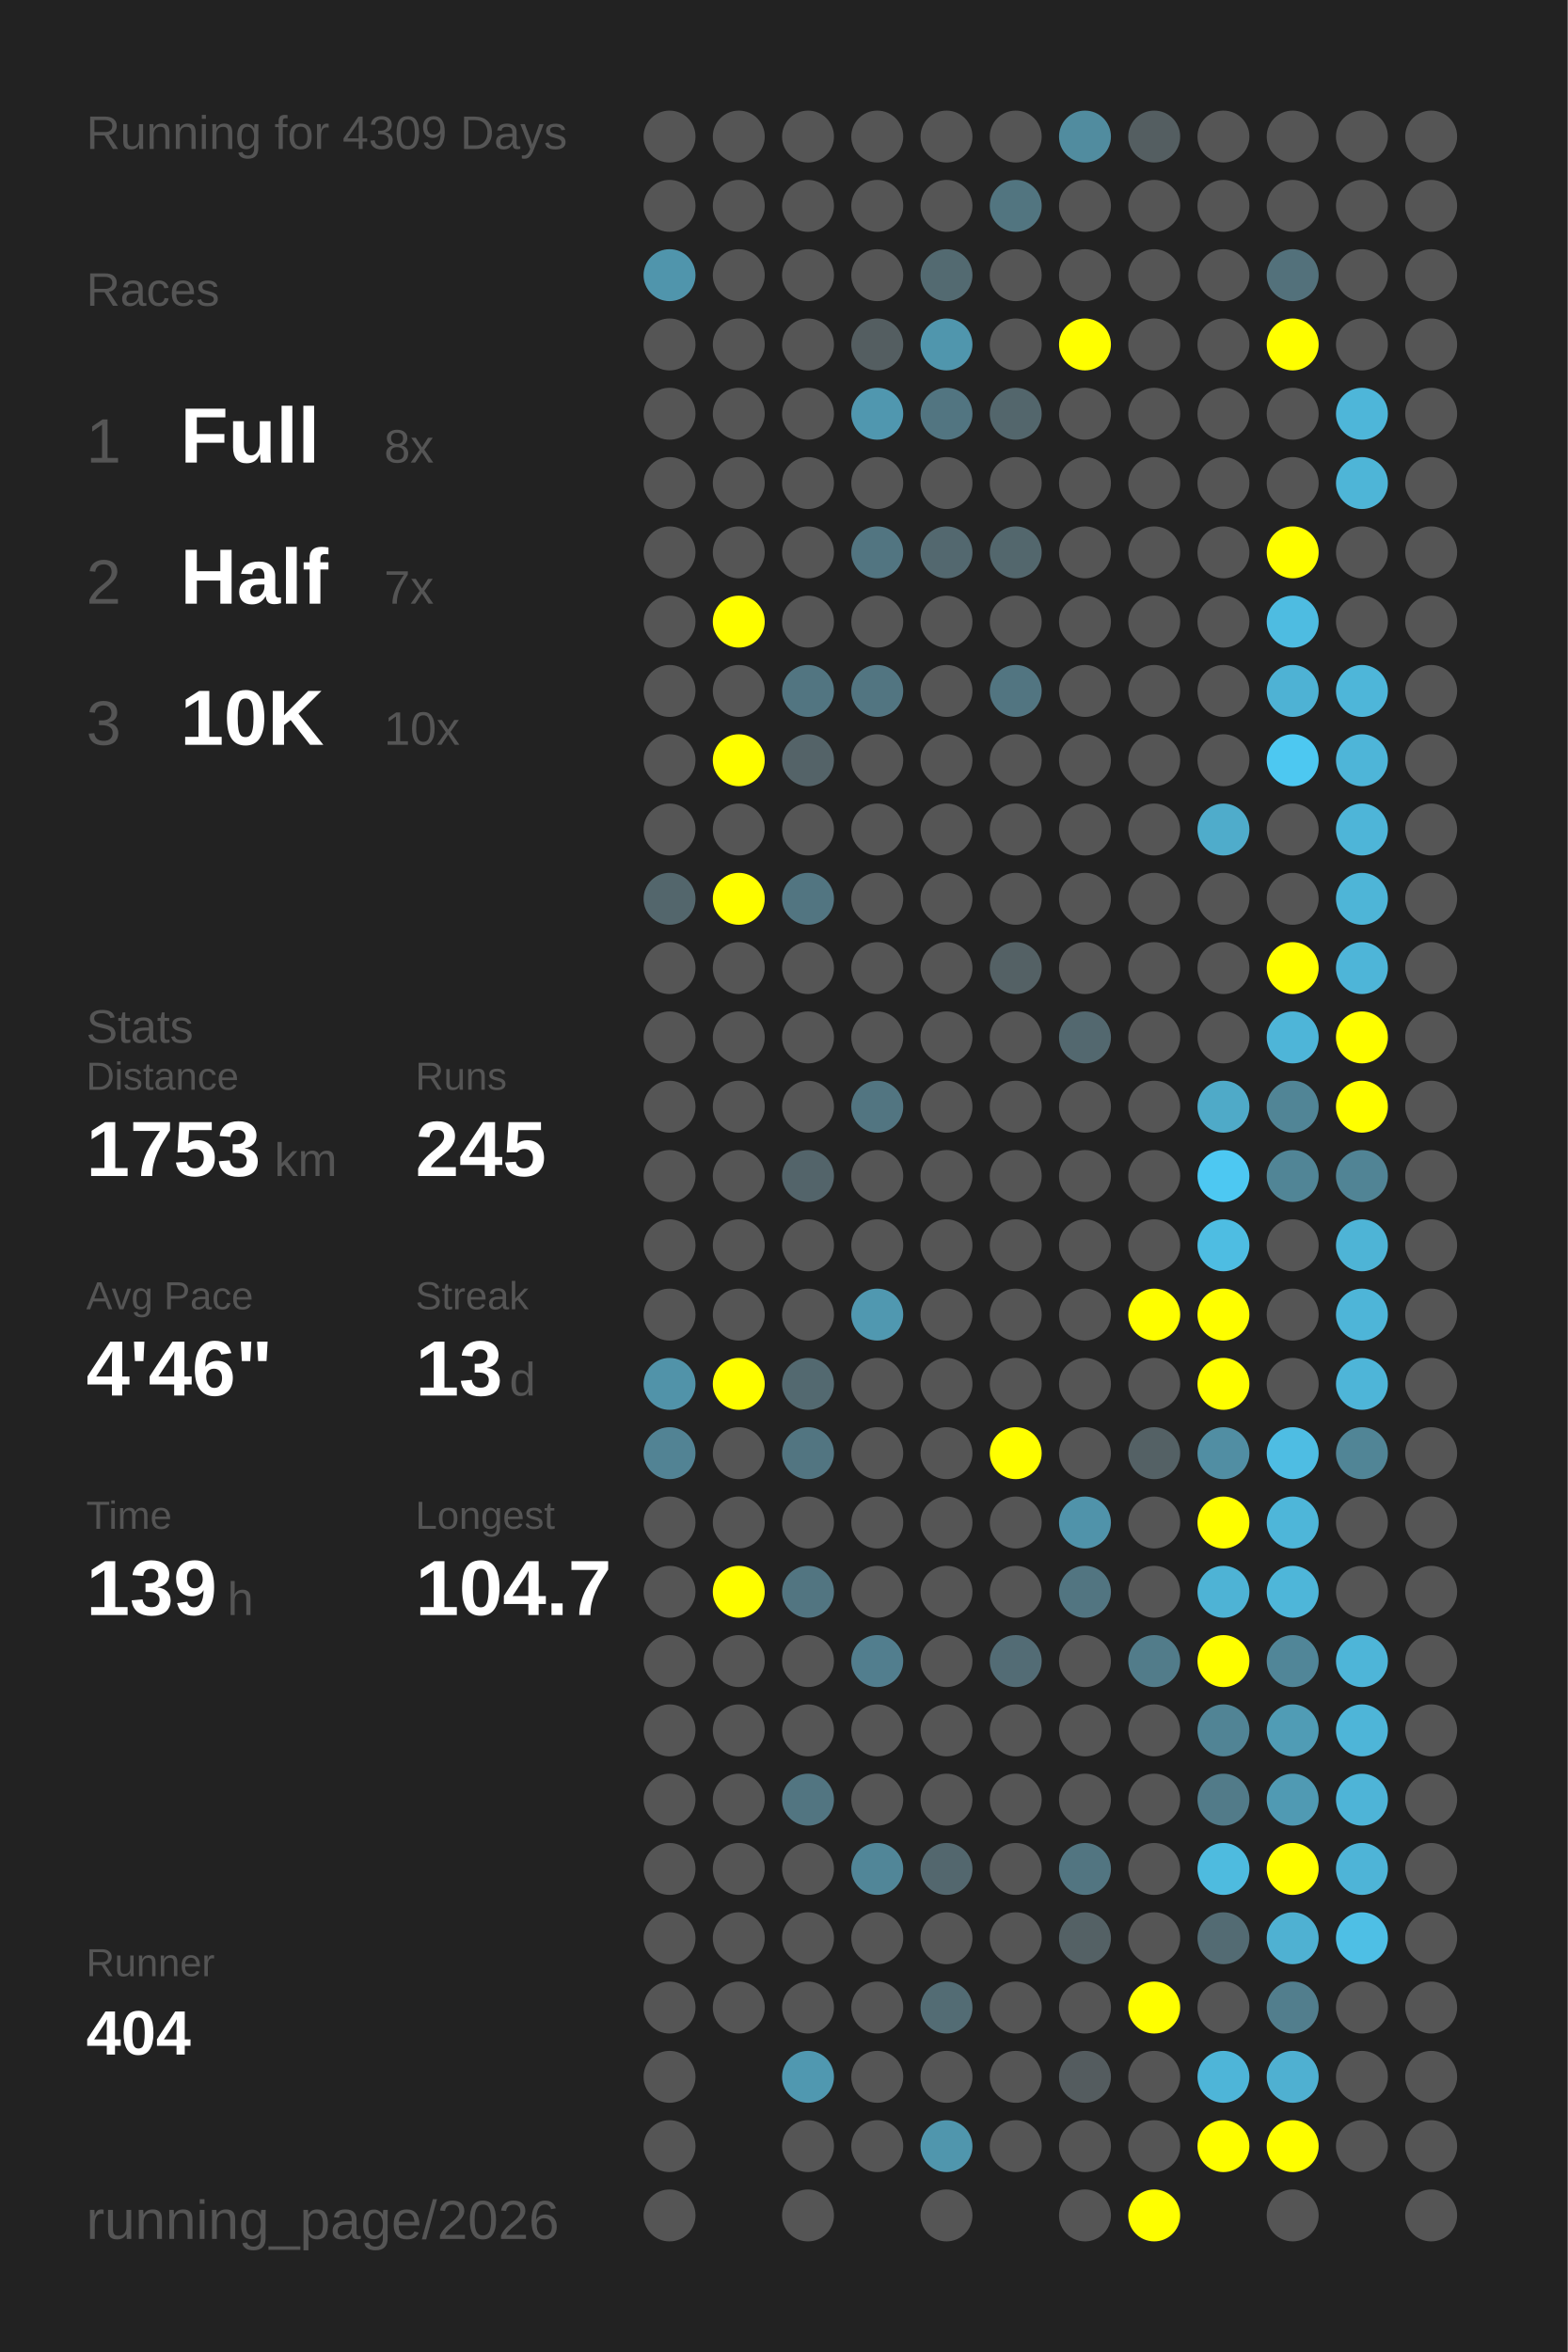
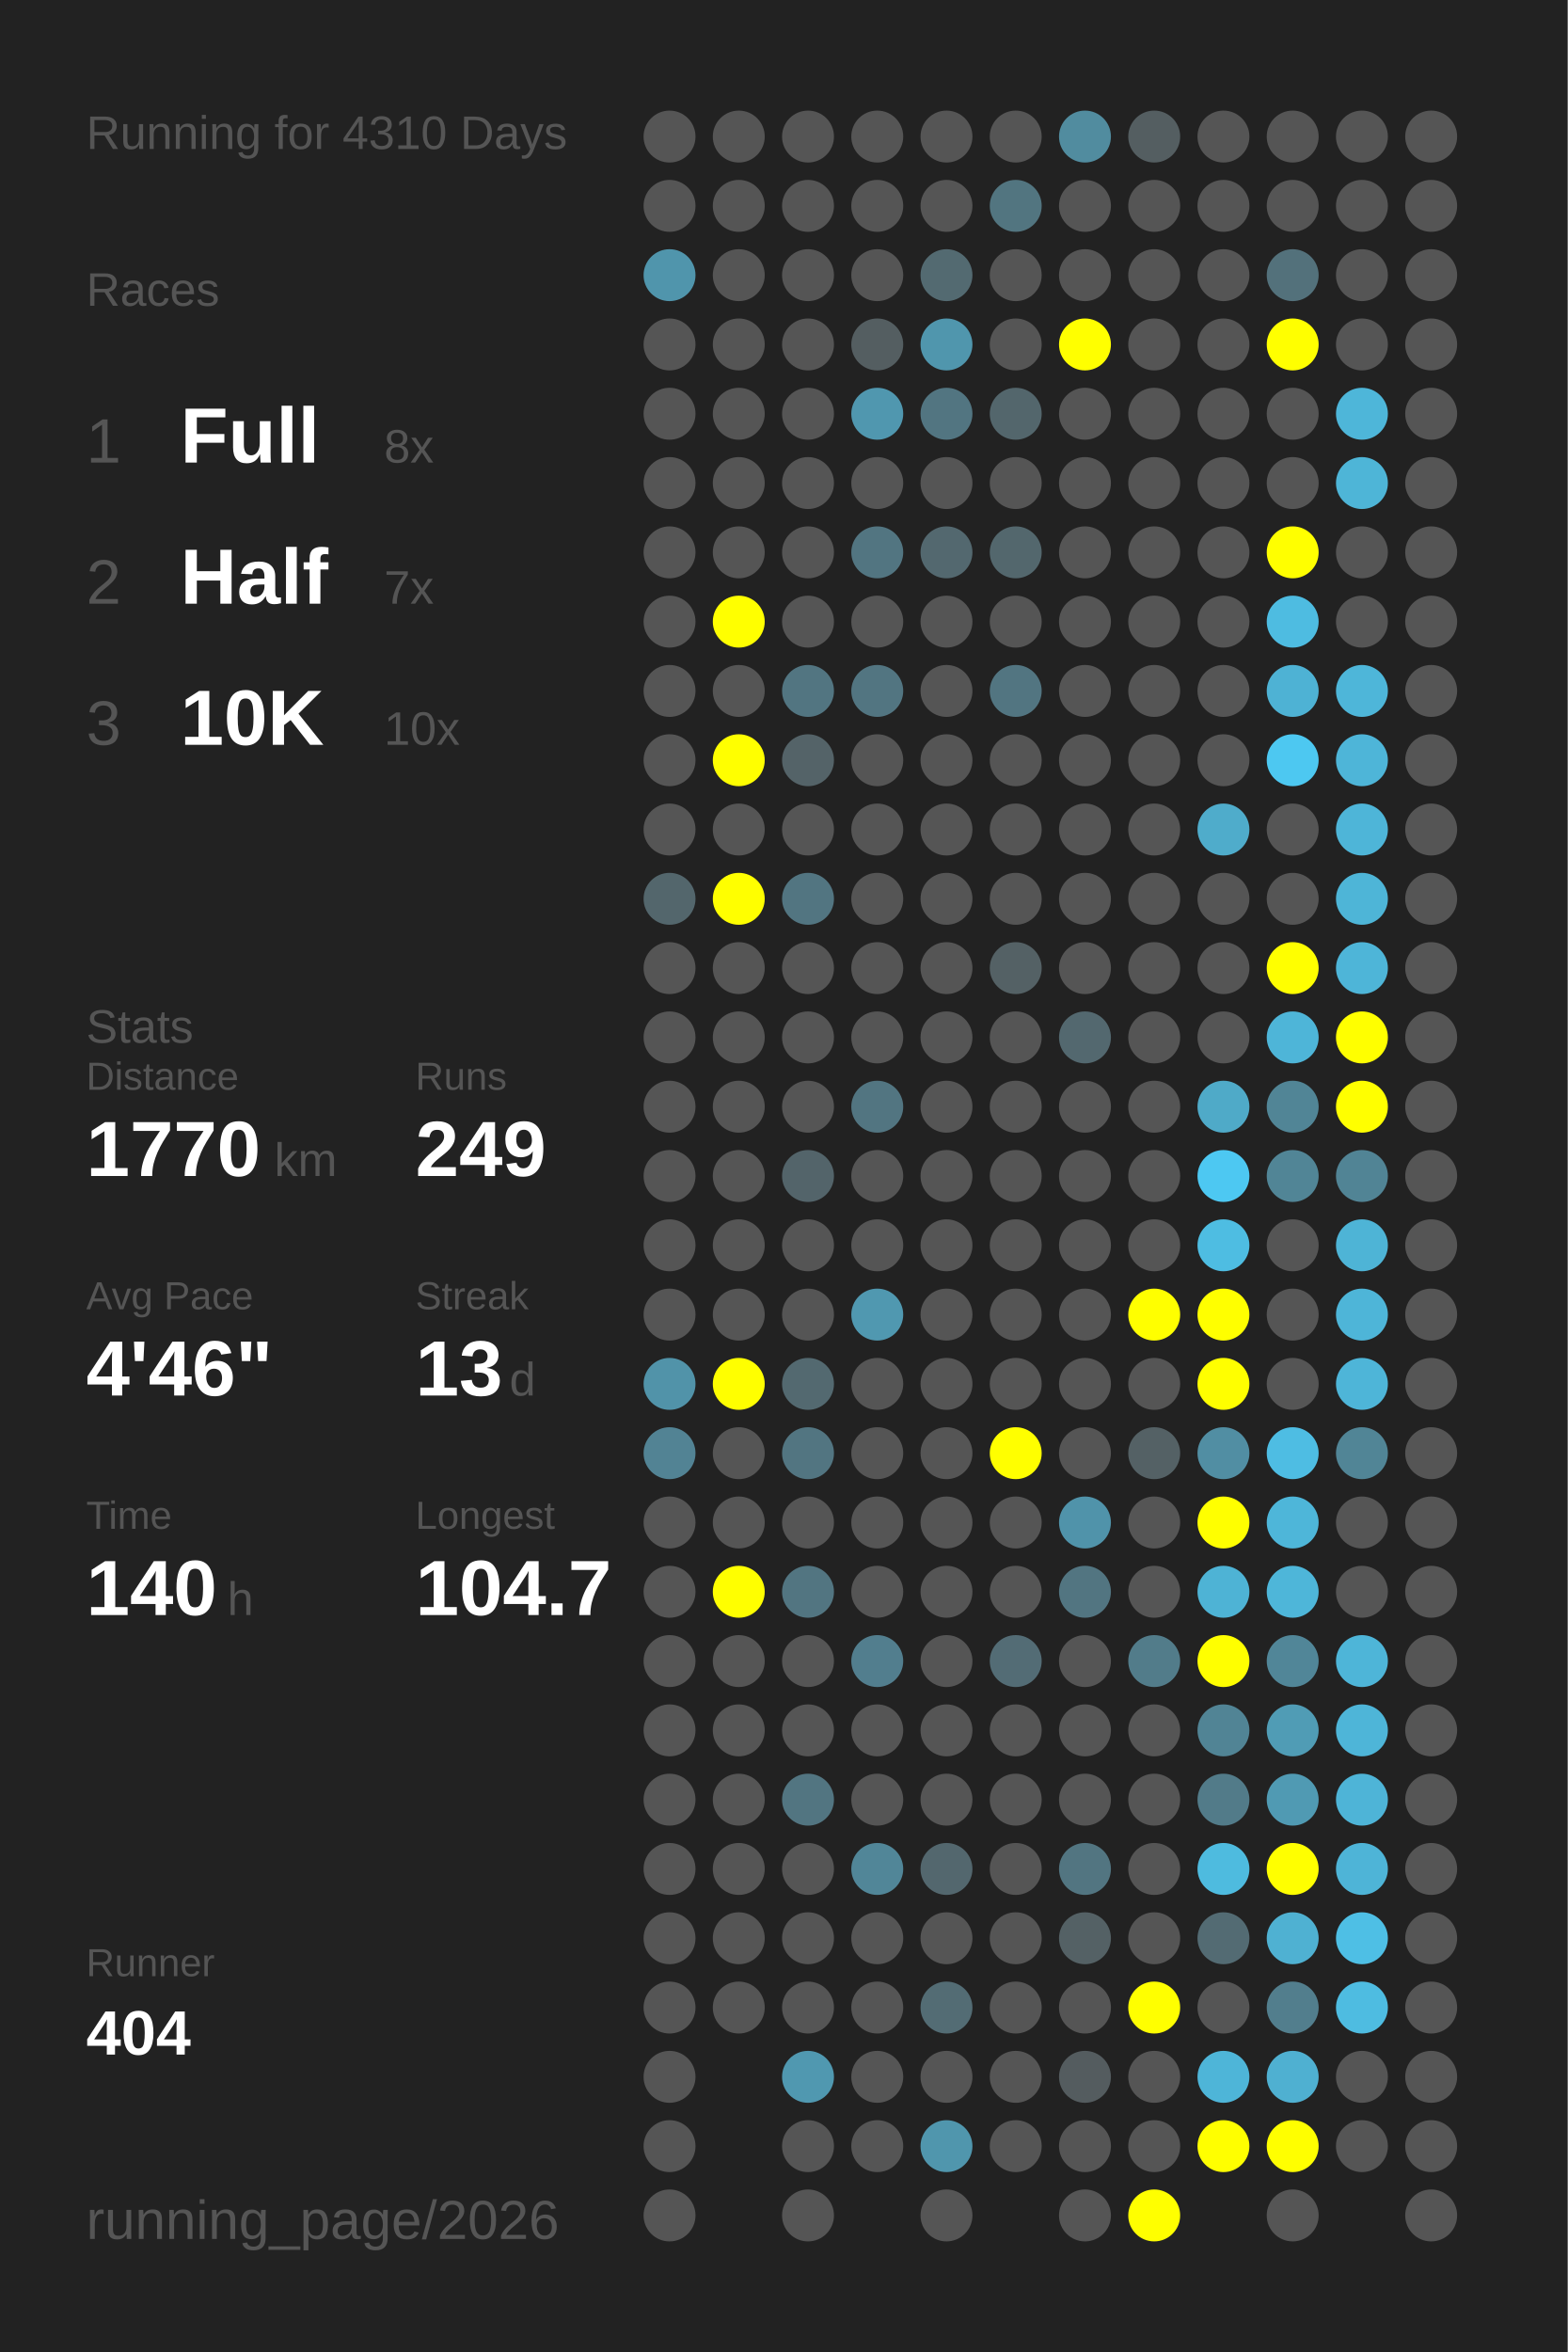
<svg xmlns="http://www.w3.org/2000/svg" baseProfile="full" height="300mm" version="1.1" viewBox="0,0,200,300" width="200mm">
  <defs />
  <rect fill="#222222" height="300" width="200" x="0" y="0" />
-   <text fill="#555555" style="font-size:6px; font-family:Arial;" x="11" y="19">Running for 4309 Days</text>
+   <text fill="#555555" style="font-size:6px; font-family:Arial;" x="11" y="19">Running for 4310 Days</text>
  <text fill="#555555" style="font-size:6px; font-family:Arial;" x="11" y="39">Races</text>
  <text fill="#555555" style="font-size:8px; font-family:Arial;" x="11" y="59">1</text>
  <text fill="#FFFFFF" style="font-size:10px; font-family:Arial; font-weight:bold;" x="23" y="59">Full</text>
  <text fill="#555555" style="font-size:6px; font-family:Arial;" x="49" y="59">8x</text>
  <text fill="#555555" style="font-size:8px; font-family:Arial;" x="11" y="77">2</text>
  <text fill="#FFFFFF" style="font-size:10px; font-family:Arial; font-weight:bold;" x="23" y="77">Half</text>
  <text fill="#555555" style="font-size:6px; font-family:Arial;" x="49" y="77">7x</text>
  <text fill="#555555" style="font-size:8px; font-family:Arial;" x="11" y="95">3</text>
  <text fill="#FFFFFF" style="font-size:10px; font-family:Arial; font-weight:bold;" x="23" y="95">10K</text>
  <text fill="#555555" style="font-size:6px; font-family:Arial;" x="49" y="95">10x</text>
  <text fill="#555555" style="font-size:6px; font-family:Arial;" x="11" y="133">Stats</text>
  <text fill="#555555" style="font-size:5px; font-family:Arial;" x="11" y="139">Distance</text>
-   <text fill="#FFFFFF" style="font-size:10px; font-family:Arial; font-weight:bold;" x="11" y="150">1753</text>
+   <text fill="#FFFFFF" style="font-size:10px; font-family:Arial; font-weight:bold;" x="11" y="150">1770</text>
  <text fill="#555555" style="font-size:6px; font-family:Arial;" x="35" y="150">km</text>
  <text fill="#555555" style="font-size:5px; font-family:Arial;" x="53" y="139">Runs</text>
-   <text fill="#FFFFFF" style="font-size:10px; font-family:Arial; font-weight:bold;" x="53" y="150">245</text>
+   <text fill="#FFFFFF" style="font-size:10px; font-family:Arial; font-weight:bold;" x="53" y="150">249</text>
  <text fill="#555555" style="font-size:5px; font-family:Arial;" x="11" y="167">Avg Pace</text>
  <text fill="#FFFFFF" style="font-size:10px; font-family:Arial; font-weight:bold;" x="11" y="178">4'46"</text>
  <text fill="#555555" style="font-size:5px; font-family:Arial;" x="53" y="167">Streak</text>
  <text fill="#FFFFFF" style="font-size:10px; font-family:Arial; font-weight:bold;" x="53" y="178">13</text>
  <text fill="#555555" style="font-size:6px; font-family:Arial;" x="65" y="178">d</text>
  <text fill="#555555" style="font-size:5px; font-family:Arial;" x="11" y="195">Time</text>
-   <text fill="#FFFFFF" style="font-size:10px; font-family:Arial; font-weight:bold;" x="11" y="206">139</text>
+   <text fill="#FFFFFF" style="font-size:10px; font-family:Arial; font-weight:bold;" x="11" y="206">140</text>
  <text fill="#555555" style="font-size:6px; font-family:Arial;" x="29" y="206">h</text>
  <text fill="#555555" style="font-size:5px; font-family:Arial;" x="53" y="195">Longest</text>
  <text fill="#FFFFFF" style="font-size:10px; font-family:Arial; font-weight:bold;" x="53" y="206">104.7</text>
  <text fill="#555555" style="font-size:5px; font-family:Arial;" x="11" y="252.065">Runner</text>
  <text fill="#FFFFFF" style="font-size:8px; font-family:Arial; font-weight:bold;" x="11" y="262.065">404</text>
  <text fill="#555555" style="font-size:7px; font-family:Arial;" x="11" y="285.581">running_page/2026</text>
  <circle cx="85.417" cy="17.419" fill="#555555" r="3.312" />
  <circle cx="85.417" cy="26.258" fill="#555555" r="3.312" />
  <circle cx="85.417" cy="35.097" fill="#5095ac" r="3.312" />
  <circle cx="85.417" cy="43.935" fill="#555555" r="3.312" />
  <circle cx="85.417" cy="52.774" fill="#555555" r="3.312" />
  <circle cx="85.417" cy="61.613" fill="#555555" r="3.312" />
  <circle cx="85.417" cy="70.452" fill="#555555" r="3.312" />
  <circle cx="85.417" cy="79.29" fill="#555555" r="3.312" />
  <circle cx="85.417" cy="88.129" fill="#555555" r="3.312" />
  <circle cx="85.417" cy="96.968" fill="#555555" r="3.312" />
  <circle cx="85.417" cy="105.806" fill="#555555" r="3.312" />
  <circle cx="85.417" cy="114.645" fill="#53666c" r="3.312" />
  <circle cx="85.417" cy="123.484" fill="#555555" r="3.312" />
  <circle cx="85.417" cy="132.323" fill="#555555" r="3.312" />
  <circle cx="85.417" cy="141.161" fill="#555555" r="3.312" />
  <circle cx="85.417" cy="150" fill="#555555" r="3.312" />
  <circle cx="85.417" cy="158.839" fill="#555555" r="3.312" />
  <circle cx="85.417" cy="167.677" fill="#555555" r="3.312" />
  <circle cx="85.417" cy="176.516" fill="#5193a9" r="3.312" />
  <circle cx="85.417" cy="185.355" fill="#528394" r="3.312" />
  <circle cx="85.417" cy="194.194" fill="#555555" r="3.312" />
  <circle cx="85.417" cy="203.032" fill="#555555" r="3.312" />
  <circle cx="85.417" cy="211.871" fill="#555555" r="3.312" />
  <circle cx="85.417" cy="220.71" fill="#555555" r="3.312" />
  <circle cx="85.417" cy="229.548" fill="#555555" r="3.312" />
  <circle cx="85.417" cy="238.387" fill="#555555" r="3.312" />
  <circle cx="85.417" cy="247.226" fill="#555555" r="3.312" />
  <circle cx="85.417" cy="256.065" fill="#555555" r="3.312" />
  <circle cx="85.417" cy="264.903" fill="#555555" r="3.312" />
  <circle cx="85.417" cy="273.742" fill="#555555" r="3.312" />
  <circle cx="85.417" cy="282.581" fill="#555555" r="3.312" />
  <circle cx="94.25" cy="17.419" fill="#555555" r="3.312" />
  <circle cx="94.25" cy="26.258" fill="#555555" r="3.312" />
  <circle cx="94.25" cy="35.097" fill="#555555" r="3.312" />
  <circle cx="94.25" cy="43.935" fill="#555555" r="3.312" />
  <circle cx="94.25" cy="52.774" fill="#555555" r="3.312" />
  <circle cx="94.25" cy="61.613" fill="#555555" r="3.312" />
  <circle cx="94.25" cy="70.452" fill="#555555" r="3.312" />
  <circle cx="94.25" cy="79.29" fill="#FFFF00" r="3.312" />
  <circle cx="94.25" cy="88.129" fill="#555555" r="3.312" />
  <circle cx="94.25" cy="96.968" fill="#FFFF00" r="3.312" />
  <circle cx="94.25" cy="105.806" fill="#555555" r="3.312" />
  <circle cx="94.25" cy="114.645" fill="#FFFF00" r="3.312" />
  <circle cx="94.25" cy="123.484" fill="#555555" r="3.312" />
  <circle cx="94.25" cy="132.323" fill="#555555" r="3.312" />
  <circle cx="94.25" cy="141.161" fill="#555555" r="3.312" />
  <circle cx="94.25" cy="150" fill="#555555" r="3.312" />
  <circle cx="94.25" cy="158.839" fill="#555555" r="3.312" />
  <circle cx="94.25" cy="167.677" fill="#555555" r="3.312" />
  <circle cx="94.25" cy="176.516" fill="#FFFF00" r="3.312" />
  <circle cx="94.25" cy="185.355" fill="#555555" r="3.312" />
  <circle cx="94.25" cy="194.194" fill="#555555" r="3.312" />
  <circle cx="94.25" cy="203.032" fill="#FFFF00" r="3.312" />
  <circle cx="94.25" cy="211.871" fill="#555555" r="3.312" />
  <circle cx="94.25" cy="220.71" fill="#555555" r="3.312" />
  <circle cx="94.25" cy="229.548" fill="#555555" r="3.312" />
  <circle cx="94.25" cy="238.387" fill="#555555" r="3.312" />
  <circle cx="94.25" cy="247.226" fill="#555555" r="3.312" />
  <circle cx="94.25" cy="256.065" fill="#555555" r="3.312" />
  <circle cx="103.083" cy="17.419" fill="#555555" r="3.312" />
  <circle cx="103.083" cy="26.258" fill="#555555" r="3.312" />
  <circle cx="103.083" cy="35.097" fill="#555555" r="3.312" />
  <circle cx="103.083" cy="43.935" fill="#555555" r="3.312" />
  <circle cx="103.083" cy="52.774" fill="#555555" r="3.312" />
  <circle cx="103.083" cy="61.613" fill="#555555" r="3.312" />
  <circle cx="103.083" cy="70.452" fill="#555555" r="3.312" />
  <circle cx="103.083" cy="79.29" fill="#555555" r="3.312" />
  <circle cx="103.083" cy="88.129" fill="#527581" r="3.312" />
  <circle cx="103.083" cy="96.968" fill="#546368" r="3.312" />
  <circle cx="103.083" cy="105.806" fill="#555555" r="3.312" />
  <circle cx="103.083" cy="114.645" fill="#527581" r="3.312" />
  <circle cx="103.083" cy="123.484" fill="#555555" r="3.312" />
  <circle cx="103.083" cy="132.323" fill="#555555" r="3.312" />
  <circle cx="103.083" cy="141.161" fill="#555555" r="3.312" />
  <circle cx="103.083" cy="150" fill="#53646a" r="3.312" />
  <circle cx="103.083" cy="158.839" fill="#555555" r="3.312" />
  <circle cx="103.083" cy="167.677" fill="#555555" r="3.312" />
  <circle cx="103.083" cy="176.516" fill="#536970" r="3.312" />
  <circle cx="103.083" cy="185.355" fill="#527581" r="3.312" />
  <circle cx="103.083" cy="194.194" fill="#555555" r="3.312" />
  <circle cx="103.083" cy="203.032" fill="#527581" r="3.312" />
  <circle cx="103.083" cy="211.871" fill="#555555" r="3.312" />
  <circle cx="103.083" cy="220.71" fill="#555555" r="3.312" />
  <circle cx="103.083" cy="229.548" fill="#527581" r="3.312" />
  <circle cx="103.083" cy="238.387" fill="#555555" r="3.312" />
  <circle cx="103.083" cy="247.226" fill="#555555" r="3.312" />
  <circle cx="103.083" cy="256.065" fill="#555555" r="3.312" />
  <circle cx="103.083" cy="264.903" fill="#5098b0" r="3.312" />
  <circle cx="103.083" cy="273.742" fill="#555555" r="3.312" />
  <circle cx="103.083" cy="282.581" fill="#555555" r="3.312" />
  <circle cx="111.917" cy="17.419" fill="#555555" r="3.312" />
  <circle cx="111.917" cy="26.258" fill="#555555" r="3.312" />
  <circle cx="111.917" cy="35.097" fill="#555555" r="3.312" />
  <circle cx="111.917" cy="43.935" fill="#545e61" r="3.312" />
  <circle cx="111.917" cy="52.774" fill="#5097af" r="3.312" />
  <circle cx="111.917" cy="61.613" fill="#555555" r="3.312" />
  <circle cx="111.917" cy="70.452" fill="#527581" r="3.312" />
  <circle cx="111.917" cy="79.29" fill="#555555" r="3.312" />
  <circle cx="111.917" cy="88.129" fill="#527581" r="3.312" />
  <circle cx="111.917" cy="96.968" fill="#555555" r="3.312" />
  <circle cx="111.917" cy="105.806" fill="#555555" r="3.312" />
  <circle cx="111.917" cy="114.645" fill="#555555" r="3.312" />
  <circle cx="111.917" cy="123.484" fill="#555555" r="3.312" />
  <circle cx="111.917" cy="132.323" fill="#555555" r="3.312" />
  <circle cx="111.917" cy="141.161" fill="#527581" r="3.312" />
  <circle cx="111.917" cy="150" fill="#555555" r="3.312" />
  <circle cx="111.917" cy="158.839" fill="#555555" r="3.312" />
  <circle cx="111.917" cy="167.677" fill="#5098b0" r="3.312" />
  <circle cx="111.917" cy="176.516" fill="#555555" r="3.312" />
  <circle cx="111.917" cy="185.355" fill="#555555" r="3.312" />
  <circle cx="111.917" cy="194.194" fill="#555555" r="3.312" />
  <circle cx="111.917" cy="203.032" fill="#555555" r="3.312" />
  <circle cx="111.917" cy="211.871" fill="#527e8e" r="3.312" />
  <circle cx="111.917" cy="220.71" fill="#555555" r="3.312" />
  <circle cx="111.917" cy="229.548" fill="#555555" r="3.312" />
  <circle cx="111.917" cy="238.387" fill="#518698" r="3.312" />
  <circle cx="111.917" cy="247.226" fill="#555555" r="3.312" />
  <circle cx="111.917" cy="256.065" fill="#555555" r="3.312" />
  <circle cx="111.917" cy="264.903" fill="#555555" r="3.312" />
  <circle cx="111.917" cy="273.742" fill="#555555" r="3.312" />
  <circle cx="120.75" cy="17.419" fill="#555555" r="3.312" />
  <circle cx="120.75" cy="26.258" fill="#555555" r="3.312" />
  <circle cx="120.75" cy="35.097" fill="#536a71" r="3.312" />
  <circle cx="120.75" cy="43.935" fill="#5096ad" r="3.312" />
  <circle cx="120.75" cy="52.774" fill="#527581" r="3.312" />
  <circle cx="120.75" cy="61.613" fill="#555555" r="3.312" />
  <circle cx="120.75" cy="70.452" fill="#53686f" r="3.312" />
  <circle cx="120.75" cy="79.29" fill="#555555" r="3.312" />
  <circle cx="120.75" cy="88.129" fill="#555555" r="3.312" />
  <circle cx="120.75" cy="96.968" fill="#555555" r="3.312" />
  <circle cx="120.75" cy="105.806" fill="#555555" r="3.312" />
  <circle cx="120.75" cy="114.645" fill="#555555" r="3.312" />
  <circle cx="120.75" cy="123.484" fill="#555555" r="3.312" />
  <circle cx="120.75" cy="132.323" fill="#555555" r="3.312" />
  <circle cx="120.75" cy="141.161" fill="#555555" r="3.312" />
  <circle cx="120.75" cy="150" fill="#555555" r="3.312" />
  <circle cx="120.75" cy="158.839" fill="#555555" r="3.312" />
  <circle cx="120.75" cy="167.677" fill="#555555" r="3.312" />
  <circle cx="120.75" cy="176.516" fill="#555555" r="3.312" />
  <circle cx="120.75" cy="185.355" fill="#555555" r="3.312" />
  <circle cx="120.75" cy="194.194" fill="#555555" r="3.312" />
  <circle cx="120.75" cy="203.032" fill="#555555" r="3.312" />
  <circle cx="120.75" cy="211.871" fill="#555555" r="3.312" />
  <circle cx="120.75" cy="220.71" fill="#555555" r="3.312" />
  <circle cx="120.75" cy="229.548" fill="#555555" r="3.312" />
  <circle cx="120.75" cy="238.387" fill="#53676e" r="3.312" />
  <circle cx="120.75" cy="247.226" fill="#555555" r="3.312" />
  <circle cx="120.75" cy="256.065" fill="#536c74" r="3.312" />
  <circle cx="120.75" cy="264.903" fill="#555555" r="3.312" />
  <circle cx="120.75" cy="273.742" fill="#5096ad" r="3.312" />
  <circle cx="120.75" cy="282.581" fill="#555555" r="3.312" />
  <circle cx="129.583" cy="17.419" fill="#555555" r="3.312" />
  <circle cx="129.583" cy="26.258" fill="#527580" r="3.312" />
  <circle cx="129.583" cy="35.097" fill="#555555" r="3.312" />
  <circle cx="129.583" cy="43.935" fill="#555555" r="3.312" />
  <circle cx="129.583" cy="52.774" fill="#53666c" r="3.312" />
  <circle cx="129.583" cy="61.613" fill="#555555" r="3.312" />
  <circle cx="129.583" cy="70.452" fill="#53676d" r="3.312" />
  <circle cx="129.583" cy="79.29" fill="#555555" r="3.312" />
  <circle cx="129.583" cy="88.129" fill="#527581" r="3.312" />
  <circle cx="129.583" cy="96.968" fill="#555555" r="3.312" />
  <circle cx="129.583" cy="105.806" fill="#555555" r="3.312" />
  <circle cx="129.583" cy="114.645" fill="#555555" r="3.312" />
  <circle cx="129.583" cy="123.484" fill="#546165" r="3.312" />
  <circle cx="129.583" cy="132.323" fill="#555555" r="3.312" />
  <circle cx="129.583" cy="141.161" fill="#555555" r="3.312" />
  <circle cx="129.583" cy="150" fill="#555555" r="3.312" />
  <circle cx="129.583" cy="158.839" fill="#555555" r="3.312" />
  <circle cx="129.583" cy="167.677" fill="#555555" r="3.312" />
  <circle cx="129.583" cy="176.516" fill="#555555" r="3.312" />
  <circle cx="129.583" cy="185.355" fill="#FFFF00" r="3.312" />
  <circle cx="129.583" cy="194.194" fill="#555555" r="3.312" />
  <circle cx="129.583" cy="203.032" fill="#555555" r="3.312" />
  <circle cx="129.583" cy="211.871" fill="#536c75" r="3.312" />
  <circle cx="129.583" cy="220.71" fill="#555555" r="3.312" />
  <circle cx="129.583" cy="229.548" fill="#555555" r="3.312" />
  <circle cx="129.583" cy="238.387" fill="#555555" r="3.312" />
  <circle cx="129.583" cy="247.226" fill="#555555" r="3.312" />
  <circle cx="129.583" cy="256.065" fill="#555555" r="3.312" />
  <circle cx="129.583" cy="264.903" fill="#555555" r="3.312" />
  <circle cx="129.583" cy="273.742" fill="#555555" r="3.312" />
  <circle cx="138.417" cy="17.419" fill="#518c9f" r="3.312" />
  <circle cx="138.417" cy="26.258" fill="#555555" r="3.312" />
  <circle cx="138.417" cy="35.097" fill="#555555" r="3.312" />
  <circle cx="138.417" cy="43.935" fill="#FFFF00" r="3.312" />
  <circle cx="138.417" cy="52.774" fill="#555555" r="3.312" />
  <circle cx="138.417" cy="61.613" fill="#555555" r="3.312" />
  <circle cx="138.417" cy="70.452" fill="#555555" r="3.312" />
  <circle cx="138.417" cy="79.29" fill="#555555" r="3.312" />
  <circle cx="138.417" cy="88.129" fill="#555555" r="3.312" />
  <circle cx="138.417" cy="96.968" fill="#555555" r="3.312" />
  <circle cx="138.417" cy="105.806" fill="#555555" r="3.312" />
  <circle cx="138.417" cy="114.645" fill="#555555" r="3.312" />
  <circle cx="138.417" cy="123.484" fill="#555555" r="3.312" />
  <circle cx="138.417" cy="132.323" fill="#53686f" r="3.312" />
  <circle cx="138.417" cy="141.161" fill="#555555" r="3.312" />
  <circle cx="138.417" cy="150" fill="#555555" r="3.312" />
  <circle cx="138.417" cy="158.839" fill="#555555" r="3.312" />
  <circle cx="138.417" cy="167.677" fill="#555555" r="3.312" />
  <circle cx="138.417" cy="176.516" fill="#555555" r="3.312" />
  <circle cx="138.417" cy="185.355" fill="#555555" r="3.312" />
  <circle cx="138.417" cy="194.194" fill="#5093aa" r="3.312" />
  <circle cx="138.417" cy="203.032" fill="#527581" r="3.312" />
  <circle cx="138.417" cy="211.871" fill="#555555" r="3.312" />
  <circle cx="138.417" cy="220.71" fill="#555555" r="3.312" />
  <circle cx="138.417" cy="229.548" fill="#555555" r="3.312" />
  <circle cx="138.417" cy="238.387" fill="#527581" r="3.312" />
  <circle cx="138.417" cy="247.226" fill="#546165" r="3.312" />
  <circle cx="138.417" cy="256.065" fill="#555555" r="3.312" />
  <circle cx="138.417" cy="264.903" fill="#545c5f" r="3.312" />
  <circle cx="138.417" cy="273.742" fill="#555555" r="3.312" />
  <circle cx="138.417" cy="282.581" fill="#555555" r="3.312" />
  <circle cx="147.25" cy="17.419" fill="#545e61" r="3.312" />
  <circle cx="147.25" cy="26.258" fill="#555555" r="3.312" />
  <circle cx="147.25" cy="35.097" fill="#555555" r="3.312" />
  <circle cx="147.25" cy="43.935" fill="#555555" r="3.312" />
  <circle cx="147.25" cy="52.774" fill="#555555" r="3.312" />
  <circle cx="147.25" cy="61.613" fill="#555555" r="3.312" />
  <circle cx="147.25" cy="70.452" fill="#555555" r="3.312" />
  <circle cx="147.25" cy="79.29" fill="#555555" r="3.312" />
  <circle cx="147.25" cy="88.129" fill="#555555" r="3.312" />
  <circle cx="147.25" cy="96.968" fill="#555555" r="3.312" />
  <circle cx="147.25" cy="105.806" fill="#555555" r="3.312" />
  <circle cx="147.25" cy="114.645" fill="#555555" r="3.312" />
  <circle cx="147.25" cy="123.484" fill="#555555" r="3.312" />
  <circle cx="147.25" cy="132.323" fill="#555555" r="3.312" />
  <circle cx="147.25" cy="141.161" fill="#555555" r="3.312" />
  <circle cx="147.25" cy="150" fill="#555555" r="3.312" />
  <circle cx="147.25" cy="158.839" fill="#555555" r="3.312" />
  <circle cx="147.25" cy="167.677" fill="#FFFF00" r="3.312" />
  <circle cx="147.25" cy="176.516" fill="#555555" r="3.312" />
  <circle cx="147.25" cy="185.355" fill="#546165" r="3.312" />
  <circle cx="147.25" cy="194.194" fill="#555555" r="3.312" />
  <circle cx="147.25" cy="203.032" fill="#555555" r="3.312" />
  <circle cx="147.25" cy="211.871" fill="#527c8a" r="3.312" />
  <circle cx="147.25" cy="220.71" fill="#555555" r="3.312" />
  <circle cx="147.25" cy="229.548" fill="#555555" r="3.312" />
  <circle cx="147.25" cy="238.387" fill="#555555" r="3.312" />
  <circle cx="147.25" cy="247.226" fill="#555555" r="3.312" />
  <circle cx="147.25" cy="256.065" fill="#FFFF00" r="3.312" />
  <circle cx="147.25" cy="264.903" fill="#555555" r="3.312" />
  <circle cx="147.25" cy="273.742" fill="#555555" r="3.312" />
  <circle cx="147.25" cy="282.581" fill="#FFFF00" r="3.312" />
  <circle cx="156.083" cy="17.419" fill="#555555" r="3.312" />
  <circle cx="156.083" cy="26.258" fill="#555555" r="3.312" />
  <circle cx="156.083" cy="35.097" fill="#555555" r="3.312" />
  <circle cx="156.083" cy="43.935" fill="#555555" r="3.312" />
  <circle cx="156.083" cy="52.774" fill="#555555" r="3.312" />
  <circle cx="156.083" cy="61.613" fill="#555555" r="3.312" />
  <circle cx="156.083" cy="70.452" fill="#555555" r="3.312" />
  <circle cx="156.083" cy="79.29" fill="#555555" r="3.312" />
  <circle cx="156.083" cy="88.129" fill="#555555" r="3.312" />
  <circle cx="156.083" cy="96.968" fill="#555555" r="3.312" />
  <circle cx="156.083" cy="105.806" fill="#4faccb" r="3.312" />
  <circle cx="156.083" cy="114.645" fill="#555555" r="3.312" />
  <circle cx="156.083" cy="123.484" fill="#555555" r="3.312" />
  <circle cx="156.083" cy="132.323" fill="#555555" r="3.312" />
  <circle cx="156.083" cy="141.161" fill="#4faac8" r="3.312" />
  <circle cx="156.083" cy="150" fill="#4dc8f2" r="3.312" />
  <circle cx="156.083" cy="158.839" fill="#4ebde2" r="3.312" />
  <circle cx="156.083" cy="167.677" fill="#FFFF00" r="3.312" />
  <circle cx="156.083" cy="176.516" fill="#FFFF00" r="3.312" />
  <circle cx="156.083" cy="185.355" fill="#518ea3" r="3.312" />
  <circle cx="156.083" cy="194.194" fill="#FFFF00" r="3.312" />
  <circle cx="156.083" cy="203.032" fill="#4eb3d5" r="3.312" />
  <circle cx="156.083" cy="211.871" fill="#FFFF00" r="3.312" />
  <circle cx="156.083" cy="220.71" fill="#518495" r="3.312" />
  <circle cx="156.083" cy="229.548" fill="#527b89" r="3.312" />
  <circle cx="156.083" cy="238.387" fill="#4ebbdf" r="3.312" />
  <circle cx="156.083" cy="247.226" fill="#536b73" r="3.312" />
  <circle cx="156.083" cy="256.065" fill="#555555" r="3.312" />
  <circle cx="156.083" cy="264.903" fill="#4eb5d8" r="3.312" />
  <circle cx="156.083" cy="273.742" fill="#FFFF00" r="3.312" />
  <circle cx="164.917" cy="17.419" fill="#555555" r="3.312" />
  <circle cx="164.917" cy="26.258" fill="#555555" r="3.312" />
  <circle cx="164.917" cy="35.097" fill="#53717b" r="3.312" />
  <circle cx="164.917" cy="43.935" fill="#FFFF00" r="3.312" />
  <circle cx="164.917" cy="52.774" fill="#555555" r="3.312" />
  <circle cx="164.917" cy="61.613" fill="#555555" r="3.312" />
  <circle cx="164.917" cy="70.452" fill="#FFFF00" r="3.312" />
  <circle cx="164.917" cy="79.29" fill="#4ebce1" r="3.312" />
  <circle cx="164.917" cy="88.129" fill="#4eb2d4" r="3.312" />
  <circle cx="164.917" cy="96.968" fill="#4dc8f1" r="3.312" />
  <circle cx="164.917" cy="105.806" fill="#555555" r="3.312" />
  <circle cx="164.917" cy="114.645" fill="#555555" r="3.312" />
  <circle cx="164.917" cy="123.484" fill="#FFFF00" r="3.312" />
  <circle cx="164.917" cy="132.323" fill="#4eb5d8" r="3.312" />
  <circle cx="164.917" cy="141.161" fill="#518596" r="3.312" />
  <circle cx="164.917" cy="150" fill="#518596" r="3.312" />
  <circle cx="164.917" cy="158.839" fill="#555555" r="3.312" />
  <circle cx="164.917" cy="167.677" fill="#555555" r="3.312" />
  <circle cx="164.917" cy="176.516" fill="#555555" r="3.312" />
  <circle cx="164.917" cy="185.355" fill="#4ebde3" r="3.312" />
  <circle cx="164.917" cy="194.194" fill="#4eb6d9" r="3.312" />
  <circle cx="164.917" cy="203.032" fill="#4eb6d9" r="3.312" />
  <circle cx="164.917" cy="211.871" fill="#518698" r="3.312" />
  <circle cx="164.917" cy="220.71" fill="#509cb5" r="3.312" />
  <circle cx="164.917" cy="229.548" fill="#509ab3" r="3.312" />
  <circle cx="164.917" cy="238.387" fill="#FFFF00" r="3.312" />
  <circle cx="164.917" cy="247.226" fill="#4fb1d2" r="3.312" />
  <circle cx="164.917" cy="256.065" fill="#527e8d" r="3.312" />
  <circle cx="164.917" cy="264.903" fill="#4fb0d1" r="3.312" />
  <circle cx="164.917" cy="273.742" fill="#FFFF00" r="3.312" />
  <circle cx="164.917" cy="282.581" fill="#555555" r="3.312" />
  <circle cx="173.75" cy="17.419" fill="#555555" r="3.312" />
  <circle cx="173.75" cy="26.258" fill="#555555" r="3.312" />
  <circle cx="173.75" cy="35.097" fill="#555555" r="3.312" />
  <circle cx="173.75" cy="43.935" fill="#555555" r="3.312" />
  <circle cx="173.75" cy="52.774" fill="#4eb6d9" r="3.312" />
  <circle cx="173.75" cy="61.613" fill="#4eb5d7" r="3.312" />
  <circle cx="173.75" cy="70.452" fill="#555555" r="3.312" />
  <circle cx="173.75" cy="79.29" fill="#555555" r="3.312" />
  <circle cx="173.75" cy="88.129" fill="#4eb6d9" r="3.312" />
  <circle cx="173.75" cy="96.968" fill="#4eb5d8" r="3.312" />
  <circle cx="173.75" cy="105.806" fill="#4eb5d8" r="3.312" />
  <circle cx="173.75" cy="114.645" fill="#4eb5d7" r="3.312" />
  <circle cx="173.75" cy="123.484" fill="#4eb5d8" r="3.312" />
  <circle cx="173.75" cy="132.323" fill="#FFFF00" r="3.312" />
  <circle cx="173.75" cy="141.161" fill="#FFFF00" r="3.312" />
  <circle cx="173.75" cy="150" fill="#518495" r="3.312" />
  <circle cx="173.75" cy="158.839" fill="#4eb4d6" r="3.312" />
  <circle cx="173.75" cy="167.677" fill="#4eb5d8" r="3.312" />
  <circle cx="173.75" cy="176.516" fill="#4eb5d8" r="3.312" />
  <circle cx="173.75" cy="185.355" fill="#518596" r="3.312" />
  <circle cx="173.75" cy="194.194" fill="#555555" r="3.312" />
  <circle cx="173.75" cy="203.032" fill="#555555" r="3.312" />
  <circle cx="173.75" cy="211.871" fill="#4eb5d8" r="3.312" />
  <circle cx="173.75" cy="220.71" fill="#4eb5d8" r="3.312" />
  <circle cx="173.75" cy="229.548" fill="#4eb4d7" r="3.312" />
  <circle cx="173.75" cy="238.387" fill="#4eb4d7" r="3.312" />
  <circle cx="173.75" cy="247.226" fill="#4ebfe5" r="3.312" />
-   <circle cx="173.75" cy="256.065" fill="#555555" r="3.312" />
+   <circle cx="173.75" cy="256.065" fill="#4ebce1" r="3.312" />
  <circle cx="173.75" cy="264.903" fill="#555555" r="3.312" />
  <circle cx="173.75" cy="273.742" fill="#555555" r="3.312" />
  <circle cx="182.583" cy="17.419" fill="#555555" r="3.312" />
  <circle cx="182.583" cy="26.258" fill="#555555" r="3.312" />
  <circle cx="182.583" cy="35.097" fill="#555555" r="3.312" />
  <circle cx="182.583" cy="43.935" fill="#555555" r="3.312" />
  <circle cx="182.583" cy="52.774" fill="#555555" r="3.312" />
  <circle cx="182.583" cy="61.613" fill="#555555" r="3.312" />
  <circle cx="182.583" cy="70.452" fill="#555555" r="3.312" />
  <circle cx="182.583" cy="79.29" fill="#555555" r="3.312" />
  <circle cx="182.583" cy="88.129" fill="#555555" r="3.312" />
  <circle cx="182.583" cy="96.968" fill="#555555" r="3.312" />
  <circle cx="182.583" cy="105.806" fill="#555555" r="3.312" />
  <circle cx="182.583" cy="114.645" fill="#555555" r="3.312" />
  <circle cx="182.583" cy="123.484" fill="#555555" r="3.312" />
  <circle cx="182.583" cy="132.323" fill="#555555" r="3.312" />
  <circle cx="182.583" cy="141.161" fill="#555555" r="3.312" />
  <circle cx="182.583" cy="150" fill="#555555" r="3.312" />
  <circle cx="182.583" cy="158.839" fill="#555555" r="3.312" />
  <circle cx="182.583" cy="167.677" fill="#555555" r="3.312" />
  <circle cx="182.583" cy="176.516" fill="#555555" r="3.312" />
  <circle cx="182.583" cy="185.355" fill="#555555" r="3.312" />
  <circle cx="182.583" cy="194.194" fill="#555555" r="3.312" />
  <circle cx="182.583" cy="203.032" fill="#555555" r="3.312" />
  <circle cx="182.583" cy="211.871" fill="#555555" r="3.312" />
  <circle cx="182.583" cy="220.71" fill="#555555" r="3.312" />
  <circle cx="182.583" cy="229.548" fill="#555555" r="3.312" />
  <circle cx="182.583" cy="238.387" fill="#555555" r="3.312" />
  <circle cx="182.583" cy="247.226" fill="#555555" r="3.312" />
  <circle cx="182.583" cy="256.065" fill="#555555" r="3.312" />
  <circle cx="182.583" cy="264.903" fill="#555555" r="3.312" />
  <circle cx="182.583" cy="273.742" fill="#555555" r="3.312" />
  <circle cx="182.583" cy="282.581" fill="#555555" r="3.312" />
</svg>
